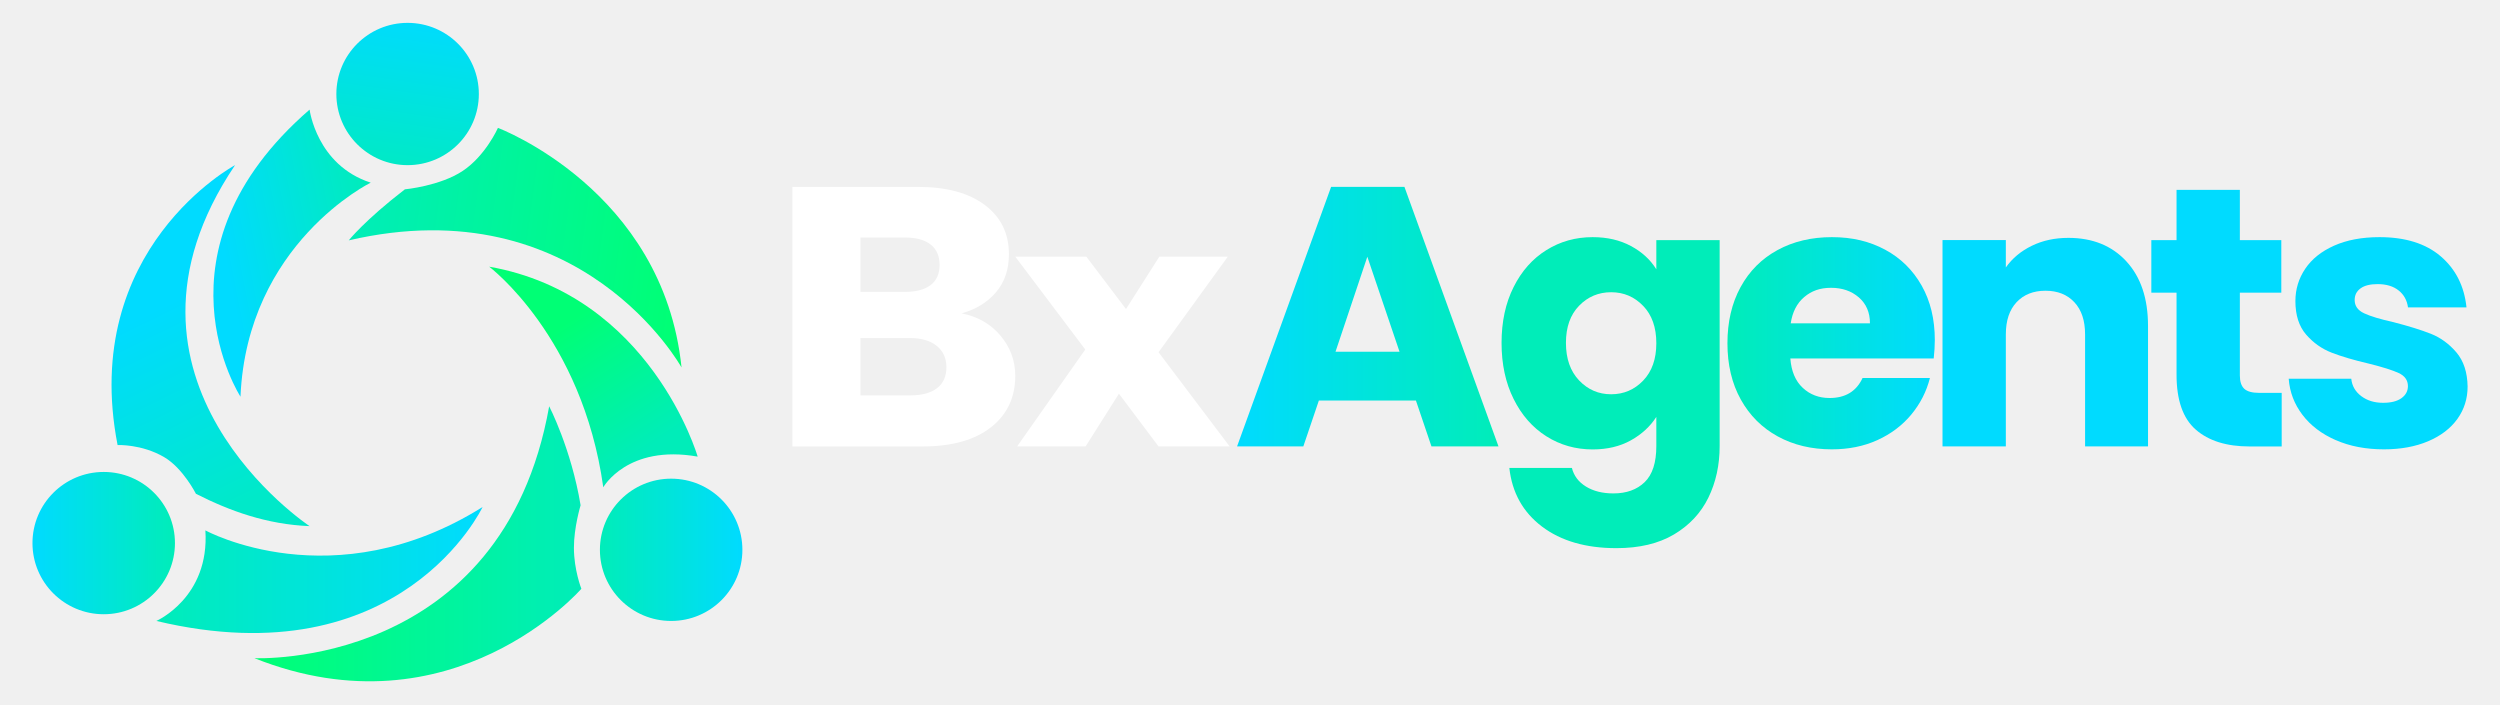
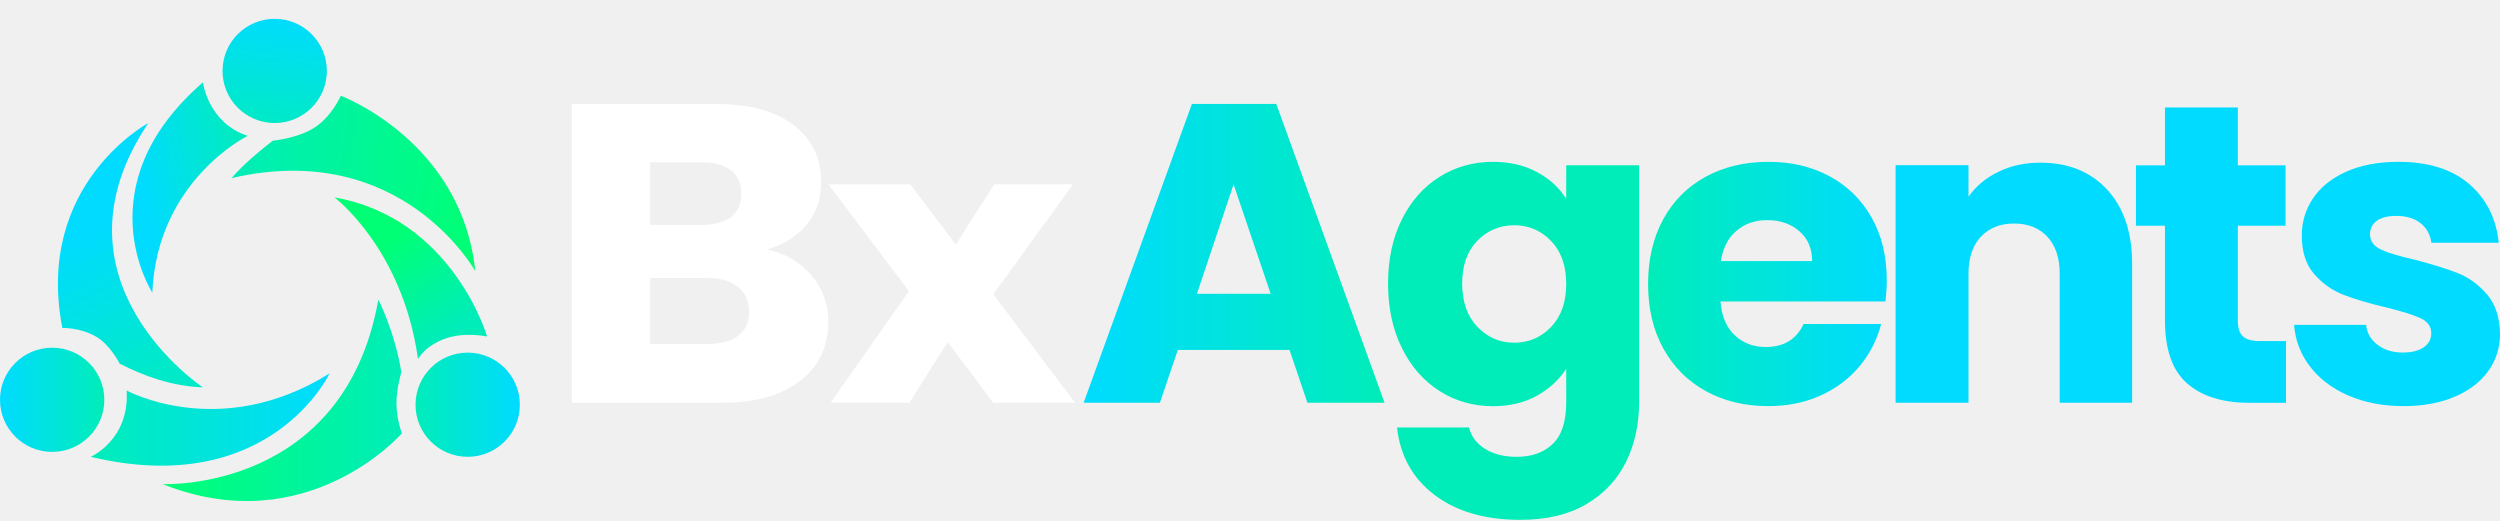
- <svg xmlns="http://www.w3.org/2000/svg" width="1200" height="338" viewBox="0 0 1200 338" fill="none">
-   <path d="M195.65 79.272C214.535 79.272 229.844 63.983 229.844 45.123C229.844 26.264 214.535 10.975 195.65 10.975C176.765 10.975 161.455 26.264 161.455 45.123C161.455 63.983 176.765 79.272 195.65 79.272Z" fill="url(#paint0_linear_1725_237)" />
-   <path d="M322.154 298.057C341.039 298.057 356.348 282.768 356.348 263.909C356.348 245.049 341.039 229.76 322.154 229.76C303.268 229.76 287.959 245.049 287.959 263.909C287.959 282.768 303.268 298.057 322.154 298.057Z" fill="url(#paint1_linear_1725_237)" />
-   <path d="M49.781 294.835C68.666 294.835 83.975 279.546 83.975 260.686C83.975 241.826 68.666 226.537 49.781 226.537C30.895 226.537 15.586 241.826 15.586 260.686C15.586 279.546 30.895 294.835 49.781 294.835Z" fill="url(#paint2_linear_1725_237)" />
-   <path d="M148.605 252.546C148.605 252.546 43.1 182.698 112.838 79.252C112.838 79.252 38.095 119.296 56.439 213.624C56.439 213.624 67.98 213.093 78.786 219.417C87.835 224.721 94.045 237.022 94.045 237.022C110.386 245.325 128.199 251.73 148.605 252.546Z" fill="url(#paint3_linear_1725_237)" />
-   <path d="M115.432 190.408C115.432 190.408 70.126 120.642 148.606 52.609C148.606 52.609 151.956 79.251 177.939 87.676C177.939 87.676 118.599 116.786 115.432 190.408Z" fill="url(#paint4_linear_1725_237)" />
-   <path d="M167.399 115.38C167.399 115.38 174.998 105.772 194.342 90.88C194.342 90.88 211.235 89.31 222.184 81.986C233.133 74.663 239.016 61.383 239.016 61.383C239.016 61.383 318.375 91.186 327.138 176.395C327.138 176.395 279.032 89.432 167.379 115.38H167.399Z" fill="url(#paint5_linear_1725_237)" />
-   <path d="M334.88 219.171C334.88 219.171 312.41 141.674 234.809 128.006C234.809 128.006 279.482 161.563 289.573 233.9C289.573 233.9 301.155 213.215 334.86 219.171H334.88Z" fill="url(#paint6_linear_1725_237)" />
-   <path d="M263.59 194.979C263.59 194.979 274.192 215.399 278.686 242.531C278.686 242.531 275.458 253.138 275.479 262.991C275.499 273.599 279.053 282.616 279.053 282.616C279.053 282.616 217.262 353.79 122.113 315.928C122.113 315.928 241.141 321.538 263.611 194.959L263.59 194.979Z" fill="url(#paint7_linear_1725_237)" />
-   <path d="M231.642 243.365C231.642 243.365 192.667 326.106 75.049 298.056C75.049 298.056 100.685 286.837 98.581 254.585C98.581 254.585 160.025 288.244 231.642 243.365Z" fill="url(#paint8_linear_1725_237)" />
-   <path d="M480.258 161.136C484.976 166.766 487.325 173.171 487.325 180.393C487.325 190.797 483.403 199.058 475.58 205.158C467.756 211.257 456.828 214.297 442.815 214.297H380.35V89.717H440.711C454.336 89.717 464.999 92.614 472.72 98.407C480.421 104.2 484.282 112.075 484.282 122.009C484.282 129.353 482.219 135.432 478.072 140.287C473.925 145.142 468.43 148.508 461.547 150.405C469.309 151.935 475.559 155.526 480.258 161.136ZM413.012 140.104H434.399C439.751 140.104 443.857 139.002 446.717 136.819C449.576 134.637 451.006 131.413 451.006 127.15C451.006 122.886 449.576 119.643 446.717 117.379C443.857 115.135 439.751 114.013 434.399 114.013H413.012V140.104ZM449.781 186.329C452.763 184.024 454.275 180.678 454.275 176.292C454.275 171.907 452.702 168.479 449.597 165.991C446.472 163.502 442.182 162.258 436.707 162.258H413.012V189.777H437.075C442.55 189.777 446.778 188.614 449.781 186.309V186.329Z" fill="white" />
-   <path d="M556.103 214.276L537.085 188.981L521.091 214.276H488.224L520.928 167.765L487.346 123.213H521.459L540.476 148.345L556.47 123.213H589.337L556.103 169.071L590.216 214.276H556.103Z" fill="white" />
-   <path d="M679.605 192.266H633.052L625.596 214.277H593.791L638.935 89.697H674.13L719.274 214.277H687.101L679.645 192.266H679.605ZM671.781 168.847L656.318 123.234L641.038 168.847H671.781Z" fill="url(#paint9_linear_1725_237)" />
-   <path d="M782.862 118.094C788.133 120.929 792.198 124.662 795.037 129.273V115.258H825.432V214.114C825.432 223.233 823.635 231.474 820.019 238.879C816.403 246.264 810.888 252.159 803.494 256.545C796.079 260.931 786.887 263.114 775.856 263.114C761.169 263.114 749.26 259.646 740.129 252.731C730.998 245.815 725.79 236.431 724.482 224.6H754.51C755.449 228.394 757.717 231.372 761.271 233.555C764.825 235.738 769.197 236.839 774.426 236.839C780.697 236.839 785.702 235.044 789.44 231.433C793.178 227.823 795.037 222.05 795.037 214.135V200.12C792.075 204.73 787.99 208.484 782.781 211.381C777.572 214.277 771.464 215.726 764.478 215.726C756.307 215.726 748.892 213.625 742.254 209.422C735.615 205.22 730.365 199.243 726.525 191.491C722.664 183.739 720.744 174.784 720.744 164.605C720.744 154.425 722.664 145.49 726.525 137.8C730.365 130.109 735.615 124.193 742.254 120.052C748.892 115.911 756.287 113.83 764.478 113.83C771.464 113.83 777.592 115.258 782.862 118.094ZM788.725 146.837C784.517 142.451 779.39 140.268 773.343 140.268C767.297 140.268 762.17 142.43 757.962 146.755C753.754 151.08 751.65 157.016 751.65 164.584C751.65 172.152 753.754 178.17 757.962 182.597C762.17 187.024 767.297 189.247 773.343 189.247C779.39 189.247 784.517 187.064 788.725 182.679C792.933 178.293 795.037 172.336 795.037 164.747C795.037 157.159 792.933 151.202 788.725 146.816V146.837Z" fill="#00EDB9" />
-   <path d="M928.138 172.05H859.361C859.831 178.211 861.812 182.903 865.326 186.167C868.819 189.431 873.108 191.042 878.215 191.042C885.793 191.042 891.064 187.84 894.025 181.455H926.361C924.707 187.962 921.704 193.817 917.394 199.019C913.063 204.22 907.65 208.3 901.134 211.258C894.618 214.216 887.325 215.685 879.277 215.685C869.554 215.685 860.913 213.625 853.335 209.484C845.757 205.342 839.833 199.427 835.563 191.736C831.294 184.045 829.17 175.049 829.17 164.768C829.17 154.486 831.274 145.49 835.482 137.8C839.69 130.109 845.573 124.193 853.172 120.052C860.75 115.911 869.452 113.83 879.298 113.83C889.143 113.83 897.416 115.85 904.892 119.868C912.348 123.887 918.19 129.64 922.398 137.086C926.606 144.531 928.71 153.242 928.71 163.177C928.71 166.012 928.526 168.97 928.179 172.05H928.138ZM897.58 155.18C897.58 149.978 895.802 145.837 892.248 142.757C888.694 139.676 884.241 138.146 878.909 138.146C873.578 138.146 869.513 139.636 866.02 142.593C862.527 145.551 860.362 149.754 859.545 155.2H897.58V155.18Z" fill="url(#paint10_linear_1725_237)" />
-   <path d="M1020.65 125.457C1027.58 132.964 1031.05 143.286 1031.05 156.423V214.276H1000.84V160.503C1000.84 153.873 999.123 148.733 995.691 145.061C992.259 141.389 987.622 139.553 981.821 139.553C976.02 139.553 971.403 141.389 967.951 145.061C964.519 148.733 962.803 153.873 962.803 160.503V214.276H932.408V115.237H962.803V128.374C965.888 123.988 970.035 120.54 975.243 117.99C980.452 115.441 986.315 114.176 992.831 114.176C1004.43 114.176 1013.71 117.929 1020.65 125.436V125.457Z" fill="#00DBFF" />
-   <path d="M1095.21 188.554V214.299H1079.75C1068.74 214.299 1060.14 211.606 1053.97 206.22C1047.8 200.835 1044.74 192.063 1044.74 179.864V140.473H1032.64V115.279H1044.74V91.147H1075.13V115.279H1095.03V140.473H1075.13V180.231C1075.13 183.189 1075.85 185.311 1077.25 186.616C1078.68 187.922 1081.05 188.575 1084.36 188.575H1095.21V188.554Z" fill="#00DBFF" />
-   <path d="M1121.15 211.258C1114.39 208.3 1109.06 204.241 1105.16 199.1C1101.26 193.959 1099.05 188.186 1098.58 181.801H1128.61C1128.95 185.228 1130.57 188.003 1133.41 190.145C1136.25 192.287 1139.74 193.347 1143.89 193.347C1147.69 193.347 1150.61 192.613 1152.69 191.124C1154.75 189.655 1155.8 187.717 1155.8 185.351C1155.8 182.515 1154.3 180.414 1151.36 179.047C1148.4 177.681 1143.6 176.171 1136.96 174.519C1129.85 172.866 1123.93 171.112 1119.19 169.276C1114.45 167.44 1110.37 164.543 1106.93 160.586C1103.5 156.628 1101.79 151.263 1101.79 144.531C1101.79 138.86 1103.36 133.679 1106.51 129.007C1109.65 124.336 1114.27 120.644 1120.38 117.91C1126.48 115.197 1133.73 113.83 1142.15 113.83C1154.59 113.83 1164.4 116.91 1171.57 123.051C1178.74 129.211 1182.86 137.371 1183.92 147.551H1155.84C1155.37 144.123 1153.86 141.39 1151.3 139.391C1148.75 137.371 1145.4 136.372 1141.25 136.372C1137.7 136.372 1134.96 137.045 1133.08 138.412C1131.18 139.778 1130.24 141.635 1130.24 144.001C1130.24 146.837 1131.75 148.978 1134.78 150.386C1137.8 151.814 1142.52 153.222 1148.91 154.65C1156.27 156.547 1162.23 158.403 1166.87 160.239C1171.48 162.075 1175.55 165.033 1179.04 169.113C1182.53 173.193 1184.33 178.66 1184.45 185.534C1184.45 191.328 1182.82 196.509 1179.57 201.059C1176.3 205.608 1171.63 209.198 1165.54 211.789C1159.43 214.379 1152.36 215.685 1144.3 215.685C1135.65 215.685 1127.95 214.216 1121.19 211.258H1121.15Z" fill="#00DBFF" />
+ <svg xmlns="http://www.w3.org/2000/svg" width="1200" height="250" viewBox="0 0 1200 250" fill="none">
+   <path d="M131.854 59.053C145.682 59.053 156.893 47.856 156.893 34.045C156.893 20.233 145.682 9.037 131.854 9.037C118.025 9.037 106.814 20.233 106.814 34.045C106.814 47.856 118.025 59.053 131.854 59.053Z" fill="url(#paint0_linear_1732_153)" />
+   <path d="M224.486 219.273C238.315 219.273 249.526 208.077 249.526 194.266C249.526 180.454 238.315 169.258 224.486 169.258C210.658 169.258 199.447 180.454 199.447 194.266C199.447 208.077 210.658 219.273 224.486 219.273Z" fill="url(#paint1_linear_1732_153)" />
+   <path d="M25.039 216.912C38.868 216.912 50.078 205.716 50.078 191.904C50.078 178.093 38.868 166.896 25.039 166.896C11.21 166.896 0 178.093 0 191.904C0 205.716 11.21 216.912 25.039 216.912Z" fill="url(#paint2_linear_1732_153)" />
+   <path d="M97.414 185.944C97.414 185.944 20.157 134.793 71.223 59.037C71.223 59.037 16.493 88.362 29.925 157.44C29.925 157.44 38.376 157.052 46.288 161.683C52.915 165.567 57.462 174.575 57.462 174.575C69.428 180.655 82.471 185.346 97.414 185.944Z" fill="url(#paint3_linear_1732_153)" />
+   <path d="M73.113 140.44C73.113 140.44 39.937 89.349 97.404 39.527C97.404 39.527 99.857 59.038 118.883 65.207C118.883 65.207 75.431 86.525 73.113 140.44Z" fill="url(#paint4_linear_1732_153)" />
+   <path d="M111.167 85.495C111.167 85.495 116.732 78.458 130.896 67.553C130.896 67.553 143.266 66.403 151.284 61.039C159.391 55.617 163.609 45.951 163.609 45.951C163.609 45.951 221.719 67.777 228.136 130.177C228.136 130.177 192.911 66.492 111.152 85.495H111.167Z" fill="url(#paint5_linear_1732_153)" />
+   <path d="M233.809 161.506C233.809 161.506 217.355 104.753 160.531 94.744C160.531 94.744 193.244 119.319 200.633 172.292C200.633 172.292 209.114 157.144 233.794 161.506H233.809Z" fill="url(#paint6_linear_1732_153)" />
+   <path d="M181.597 143.79C181.597 143.79 189.36 158.744 192.65 178.613C192.65 178.613 190.287 186.381 190.302 193.597C190.317 201.365 192.92 207.968 192.92 207.968C192.92 207.968 147.673 260.09 78 232.363C78 232.363 165.158 236.472 181.612 143.775L181.597 143.79Z" fill="url(#paint7_linear_1732_153)" />
+   <path d="M158.21 179.225C158.21 179.225 129.671 239.817 43.545 219.276C43.545 219.276 62.317 211.06 60.776 187.441C60.776 187.441 105.769 212.09 158.21 179.225Z" fill="url(#paint8_linear_1732_153)" />
+   <path d="M389.473 132.138C394.904 138.619 397.608 145.992 397.608 154.305C397.608 166.281 393.094 175.791 384.089 182.812C375.084 189.833 362.506 193.332 346.377 193.332H274.479V49.928H343.955C359.637 49.928 371.91 53.262 380.798 59.931C389.661 66.6 394.105 75.664 394.105 87.1C394.105 95.553 391.73 102.551 386.958 108.139C382.185 113.728 375.86 117.603 367.937 119.787C376.871 121.548 384.066 125.68 389.473 132.138ZM312.073 107.928H336.69C342.85 107.928 347.576 106.66 350.867 104.148C354.159 101.635 355.805 97.925 355.805 93.017C355.805 88.109 354.159 84.376 350.867 81.769C347.576 79.186 342.85 77.895 336.69 77.895H312.073V107.928ZM354.394 161.138C357.827 158.485 359.567 154.634 359.567 149.585C359.567 144.536 357.756 140.592 354.183 137.727C350.585 134.862 345.648 133.43 339.347 133.43H312.073V165.107H339.77C346.071 165.107 350.938 163.768 354.394 161.115V161.138Z" fill="white" />
+   <path d="M476.778 193.304L454.889 164.186L436.48 193.304H398.65L436.292 139.765L397.639 88.481H436.903L458.792 117.41L477.202 88.481H515.032L476.778 141.268L516.043 193.304H476.778Z" fill="white" />
+   <path d="M618.924 167.971H565.341L556.76 193.308H520.152L572.113 49.904H612.623L664.584 193.308H627.553L618.971 167.971H618.924ZM609.919 141.014L592.121 88.509L574.534 141.014H609.919Z" fill="url(#paint9_linear_1732_153)" />
+   <path d="M737.766 82.591C743.832 85.855 748.511 90.153 751.779 95.459V79.327H786.764V193.121C786.764 203.617 784.695 213.104 780.534 221.628C776.372 230.128 770.024 236.915 761.513 241.963C752.978 247.012 742.398 249.524 729.702 249.524C712.797 249.524 699.09 245.533 688.58 237.572C678.07 229.612 672.075 218.81 670.57 205.191H705.132C706.214 209.558 708.823 212.987 712.914 215.499C717.005 218.012 722.037 219.28 728.056 219.28C735.274 219.28 741.034 217.213 745.337 213.057C749.639 208.901 751.779 202.255 751.779 193.144V177.012C748.37 182.319 743.667 186.64 737.672 189.974C731.677 193.309 724.647 194.976 716.606 194.976C707.201 194.976 698.666 192.557 691.025 187.72C683.384 182.883 677.342 176.002 672.921 167.079C668.478 158.156 666.268 147.848 666.268 136.13C666.268 124.413 668.478 114.128 672.921 105.275C677.342 96.422 683.384 89.612 691.025 84.846C698.666 80.079 707.178 77.684 716.606 77.684C724.647 77.684 731.7 79.327 737.766 82.591ZM744.514 115.677C739.671 110.629 733.769 108.116 726.81 108.116C719.85 108.116 713.949 110.605 709.106 115.583C704.262 120.562 701.841 127.395 701.841 136.107C701.841 144.818 704.262 151.746 709.106 156.841C713.949 161.937 719.85 164.496 726.81 164.496C733.769 164.496 739.671 161.984 744.514 156.935C749.357 151.887 751.779 145.03 751.779 136.295C751.779 127.559 749.357 120.703 744.514 115.654V115.677Z" fill="#00EDB9" />
+   <path d="M904.991 144.701H825.828C826.369 151.793 828.649 157.193 832.693 160.951C836.714 164.708 841.651 166.563 847.529 166.563C856.252 166.563 862.318 162.876 865.727 155.526H902.946C901.041 163.017 897.585 169.756 892.624 175.744C887.64 181.732 881.409 186.428 873.909 189.833C866.409 193.238 858.015 194.929 848.752 194.929C837.56 194.929 827.615 192.557 818.892 187.79C810.169 183.024 803.351 176.214 798.437 167.361C793.523 158.508 791.078 148.153 791.078 136.318C791.078 124.483 793.5 114.128 798.343 105.275C803.187 96.422 809.958 89.612 818.704 84.846C827.427 80.079 837.443 77.684 848.775 77.684C860.108 77.684 869.63 80.008 878.235 84.634C886.817 89.26 893.541 95.882 898.385 104.453C903.228 113.024 905.65 123.051 905.65 134.486C905.65 137.75 905.438 141.155 905.038 144.701H904.991ZM869.818 125.281C869.818 119.294 867.773 114.527 863.682 110.981C859.591 107.435 854.465 105.674 848.329 105.674C842.192 105.674 837.513 107.388 833.493 110.793C829.472 114.198 826.98 119.035 826.04 125.305H869.818V125.281Z" fill="url(#paint10_linear_1732_153)" />
+   <path d="M1011.46 91.067C1019.43 99.709 1023.43 111.591 1023.43 126.713V193.308H988.652V131.41C988.652 123.778 986.677 117.86 982.727 113.634C978.777 109.407 973.44 107.294 966.763 107.294C960.086 107.294 954.772 109.407 950.799 113.634C946.849 117.86 944.874 123.778 944.874 131.41V193.308H909.889V79.303H944.874V94.425C948.424 89.377 953.197 85.408 959.192 82.473C965.188 79.538 971.936 78.082 979.436 78.082C992.79 78.082 1003.46 82.403 1011.46 91.044V91.067Z" fill="#00DBFF" />
+   <path d="M1097.28 163.697V193.331H1079.48C1066.81 193.331 1056.91 190.231 1049.81 184.032C1042.71 177.833 1039.18 167.735 1039.18 153.693V108.35H1025.26V79.349H1039.18V51.57H1074.17V79.349H1097.07V108.35H1074.17V154.116C1074.17 157.521 1074.99 159.963 1076.61 161.466C1078.26 162.969 1080.99 163.72 1084.79 163.72H1097.28V163.697Z" fill="#00DBFF" />
+   <path d="M1127.14 189.833C1119.36 186.428 1113.22 181.756 1108.73 175.838C1104.24 169.921 1101.7 163.275 1101.16 155.925H1135.72C1136.12 159.87 1137.98 163.064 1141.25 165.53C1144.51 167.995 1148.53 169.216 1153.31 169.216C1157.68 169.216 1161.04 168.371 1163.44 166.657C1165.81 164.966 1167.01 162.735 1167.01 160.011C1167.01 156.747 1165.3 154.329 1161.91 152.755C1158.5 151.182 1152.98 149.444 1145.34 147.542C1137.15 145.64 1130.34 143.621 1124.88 141.508C1119.43 139.394 1114.72 136.06 1110.77 131.504C1106.82 126.949 1104.85 120.773 1104.85 113.024C1104.85 106.496 1106.66 100.532 1110.28 95.154C1113.9 89.777 1119.22 85.527 1126.24 82.38C1133.27 79.257 1141.62 77.684 1151.31 77.684C1165.63 77.684 1176.91 81.229 1185.16 88.297C1193.42 95.389 1198.17 104.782 1199.39 116.499H1167.06C1166.52 112.554 1164.78 109.408 1161.84 107.106C1158.9 104.782 1155.05 103.631 1150.27 103.631C1146.18 103.631 1143.03 104.406 1140.87 105.979C1138.68 107.553 1137.6 109.689 1137.6 112.413C1137.6 115.677 1139.34 118.143 1142.82 119.763C1146.3 121.407 1151.73 123.027 1159.09 124.671C1167.55 126.855 1174.42 128.992 1179.76 131.105C1185.07 133.218 1189.75 136.623 1193.77 141.32C1197.79 146.016 1199.86 152.309 1200 160.223C1200 166.891 1198.12 172.856 1194.38 178.092C1190.62 183.329 1185.24 187.462 1178.23 190.444C1171.2 193.426 1163.06 194.929 1153.78 194.929C1143.83 194.929 1134.97 193.238 1127.19 189.833H1127.14Z" fill="#00DBFF" />
  <defs>
-     <linearGradient id="paint0_linear_1725_237" x1="188.173" y1="96.388" x2="201.131" y2="7.298" gradientUnits="userSpaceOnUse">
+     <linearGradient id="paint0_linear_1732_153" x1="126.379" y1="71.587" x2="135.869" y2="6.345" gradientUnits="userSpaceOnUse">
      <stop stop-color="#00EDB9" />
      <stop offset="1" stop-color="#00DBFF" />
    </linearGradient>
-     <linearGradient id="paint1_linear_1725_237" x1="287.959" y1="263.909" x2="356.348" y2="263.909" gradientUnits="userSpaceOnUse">
+     <linearGradient id="paint1_linear_1732_153" x1="199.447" y1="194.266" x2="249.526" y2="194.266" gradientUnits="userSpaceOnUse">
      <stop stop-color="#00EDB9" />
      <stop offset="0.49" stop-color="#00E4DB" />
      <stop offset="1" stop-color="#00DBFF" />
    </linearGradient>
-     <linearGradient id="paint2_linear_1725_237" x1="15.586" y1="260.686" x2="83.955" y2="260.686" gradientUnits="userSpaceOnUse">
+     <linearGradient id="paint2_linear_1732_153" x1="0" y1="191.904" x2="50.063" y2="191.904" gradientUnits="userSpaceOnUse">
      <stop stop-color="#00DBFF" />
      <stop offset="0.51" stop-color="#00E4DB" />
      <stop offset="1" stop-color="#00EDB9" />
    </linearGradient>
-     <linearGradient id="paint3_linear_1725_237" x1="83.586" y1="144.286" x2="128.224" y2="235.499" gradientUnits="userSpaceOnUse">
+     <linearGradient id="paint3_linear_1732_153" x1="49.803" y1="106.663" x2="82.495" y2="173.457" gradientUnits="userSpaceOnUse">
      <stop stop-color="#00DBFF" />
      <stop offset="1" stop-color="#00E9C9" />
    </linearGradient>
-     <linearGradient id="paint4_linear_1725_237" x1="108.651" y1="126.027" x2="182.773" y2="111.67" gradientUnits="userSpaceOnUse">
+     <linearGradient id="paint4_linear_1732_153" x1="68.147" y1="93.293" x2="122.423" y2="82.78" gradientUnits="userSpaceOnUse">
      <stop stop-color="#00DBFF" />
      <stop offset="0.51" stop-color="#00E4DB" />
      <stop offset="1" stop-color="#00EDB9" />
    </linearGradient>
-     <linearGradient id="paint5_linear_1725_237" x1="169.462" y1="103.589" x2="327.763" y2="124.963" gradientUnits="userSpaceOnUse">
+     <linearGradient id="paint5_linear_1732_153" x1="112.678" y1="76.86" x2="228.595" y2="92.51" gradientUnits="userSpaceOnUse">
      <stop stop-color="#00EDB9" />
      <stop offset="1" stop-color="#00FF75" />
    </linearGradient>
-     <linearGradient id="paint6_linear_1725_237" x1="269.759" y1="156.524" x2="308.537" y2="216.75" gradientUnits="userSpaceOnUse">
+     <linearGradient id="paint6_linear_1732_153" x1="186.124" y1="115.629" x2="214.523" y2="159.731" gradientUnits="userSpaceOnUse">
      <stop stop-color="#00FF75" />
      <stop offset="1" stop-color="#00EDB9" />
    </linearGradient>
-     <linearGradient id="paint7_linear_1725_237" x1="122.093" y1="261.013" x2="279.053" y2="261.013" gradientUnits="userSpaceOnUse">
+     <linearGradient id="paint7_linear_1732_153" x1="77.985" y1="192.148" x2="192.92" y2="192.148" gradientUnits="userSpaceOnUse">
      <stop stop-color="#00FF75" />
      <stop offset="1" stop-color="#00EDB9" />
    </linearGradient>
-     <linearGradient id="paint8_linear_1725_237" x1="75.049" y1="273.597" x2="231.642" y2="273.597" gradientUnits="userSpaceOnUse">
+     <linearGradient id="paint8_linear_1732_153" x1="43.545" y1="201.364" x2="158.21" y2="201.364" gradientUnits="userSpaceOnUse">
      <stop stop-color="#00EDB9" />
      <stop offset="0.49" stop-color="#00E4DB" />
      <stop offset="1" stop-color="#00DBFF" />
    </linearGradient>
-     <linearGradient id="paint9_linear_1725_237" x1="593.771" y1="151.977" x2="719.233" y2="151.977" gradientUnits="userSpaceOnUse">
+     <linearGradient id="paint9_linear_1732_153" x1="520.129" y1="121.595" x2="664.537" y2="121.595" gradientUnits="userSpaceOnUse">
      <stop stop-color="#00DBFF" />
      <stop offset="0.51" stop-color="#00E4DB" />
      <stop offset="1" stop-color="#00EDB9" />
    </linearGradient>
-     <linearGradient id="paint10_linear_1725_237" x1="829.17" y1="164.768" x2="928.69" y2="164.768" gradientUnits="userSpaceOnUse">
+     <linearGradient id="paint10_linear_1732_153" x1="791.078" y1="136.318" x2="905.626" y2="136.318" gradientUnits="userSpaceOnUse">
      <stop stop-color="#00EDB9" />
      <stop offset="0.49" stop-color="#00E4DB" />
      <stop offset="1" stop-color="#00DBFF" />
    </linearGradient>
  </defs>
</svg>
